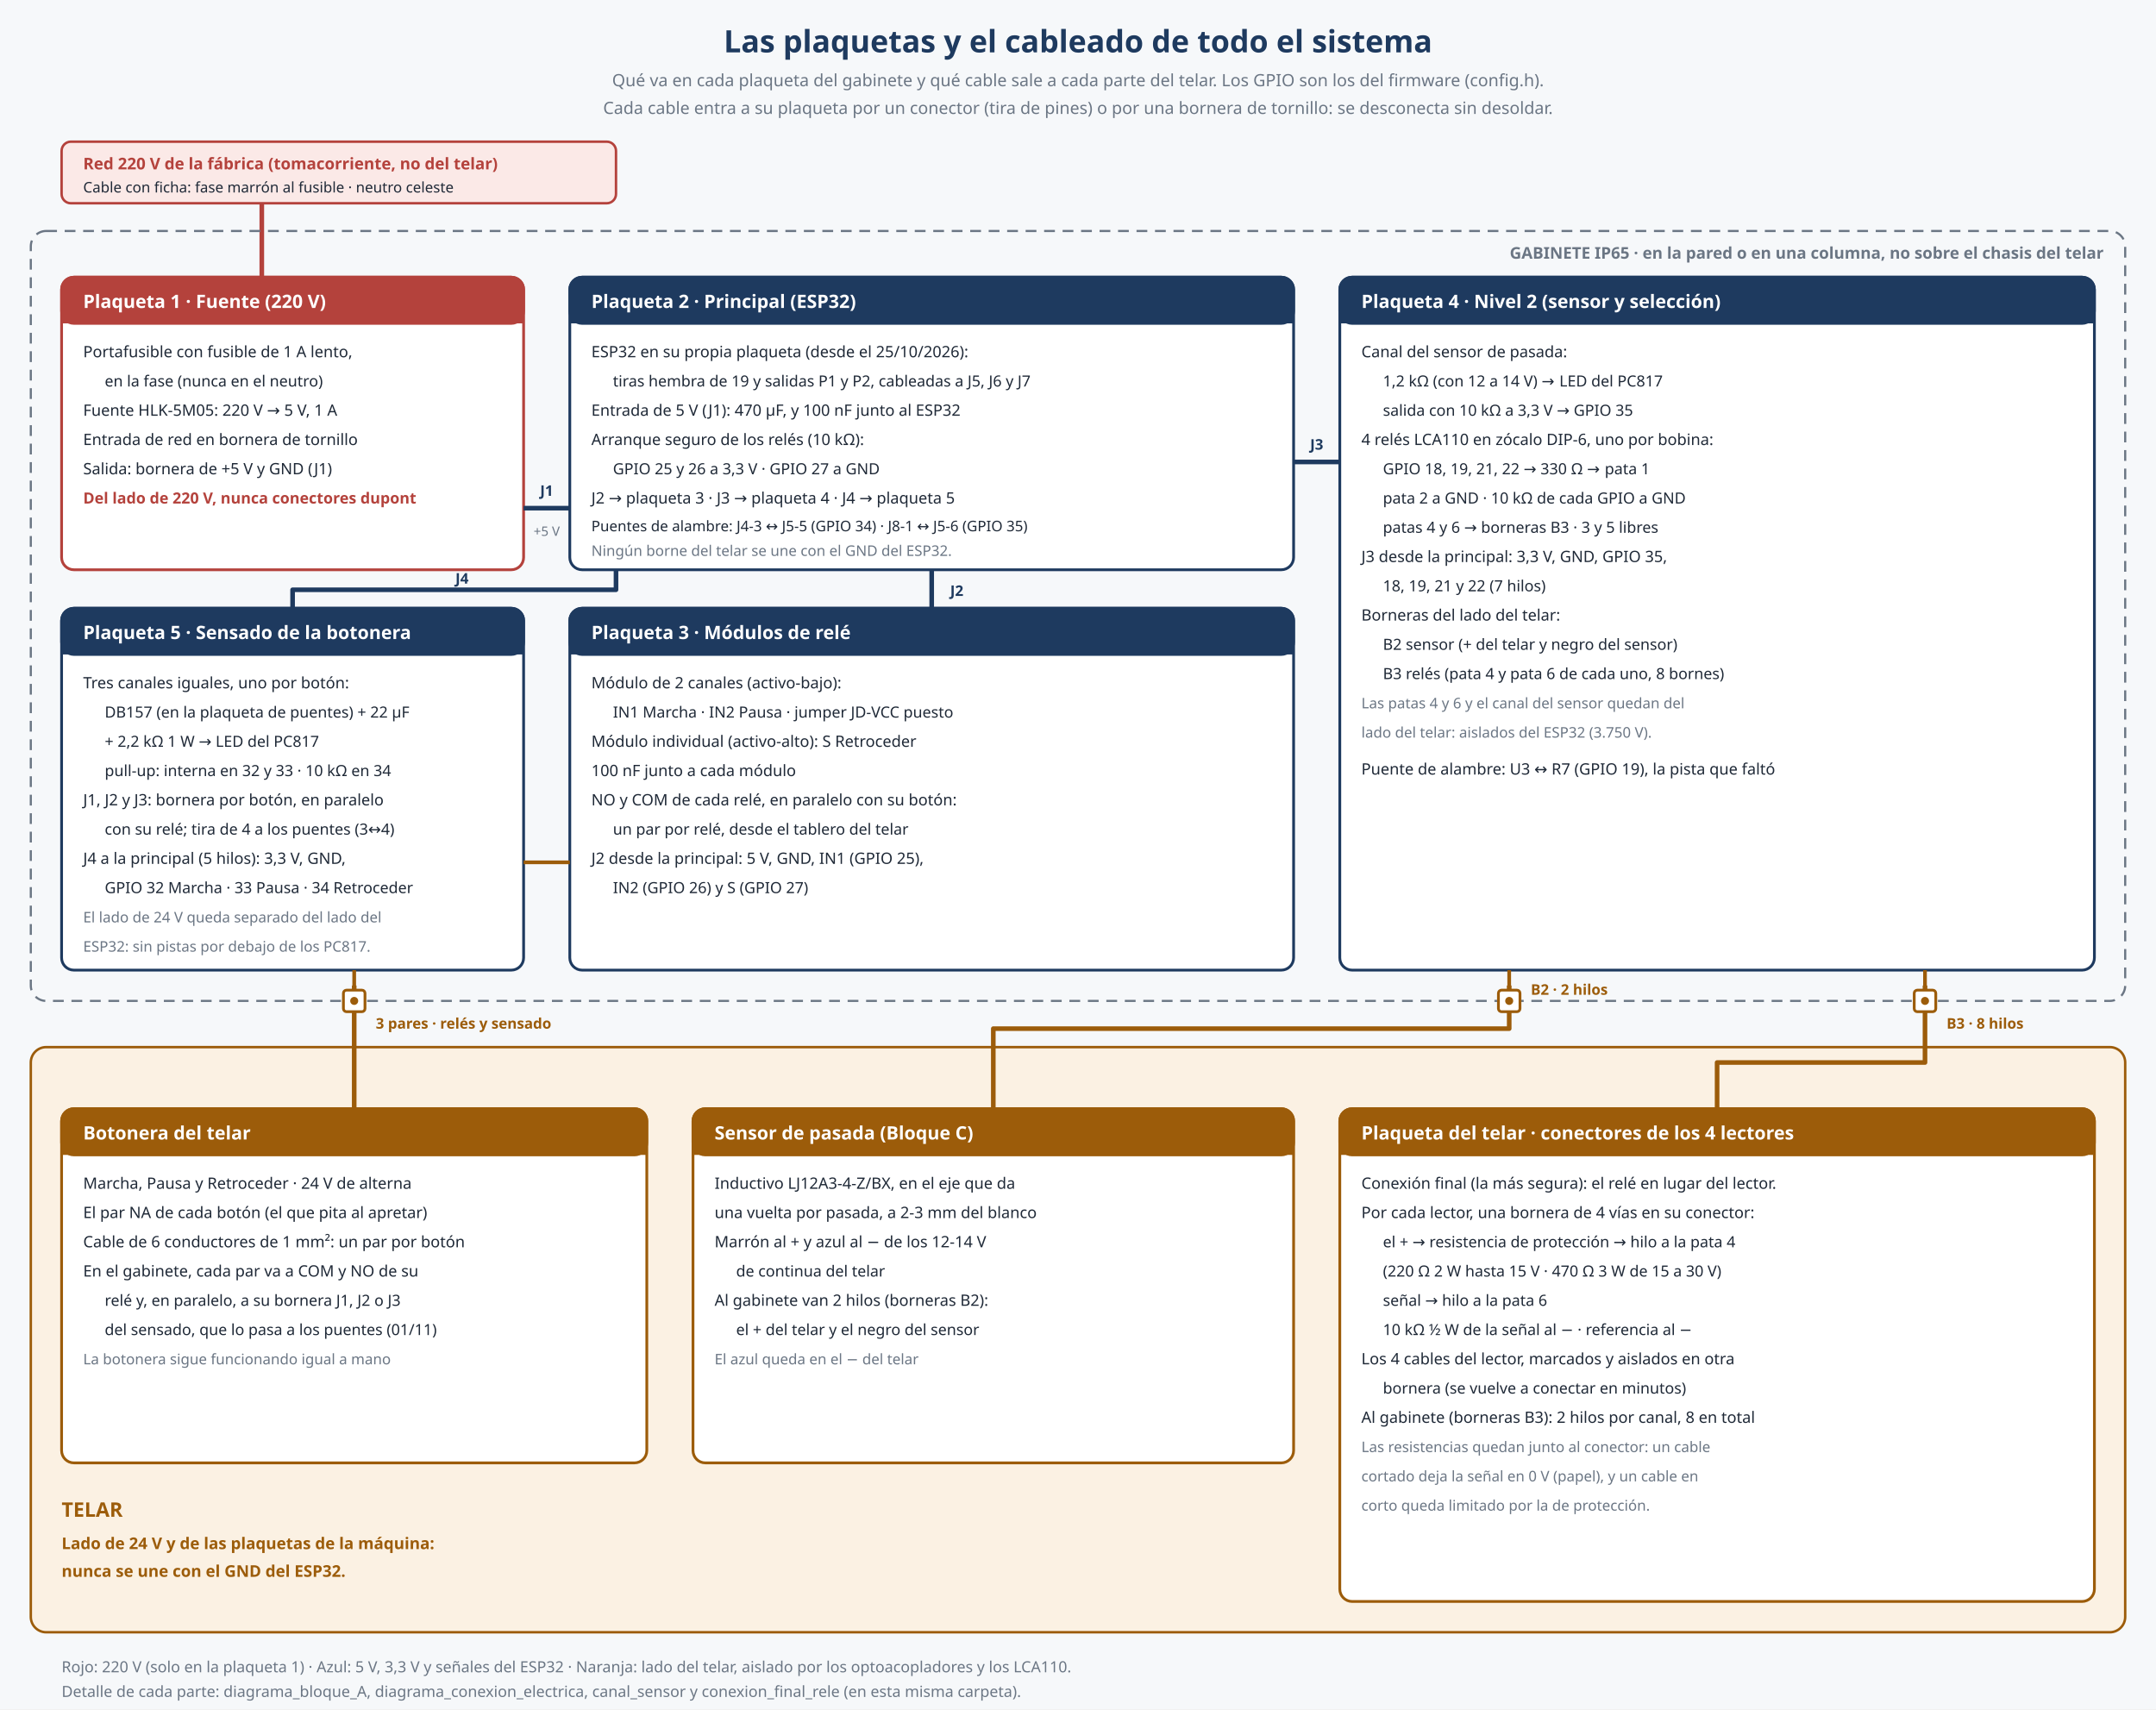
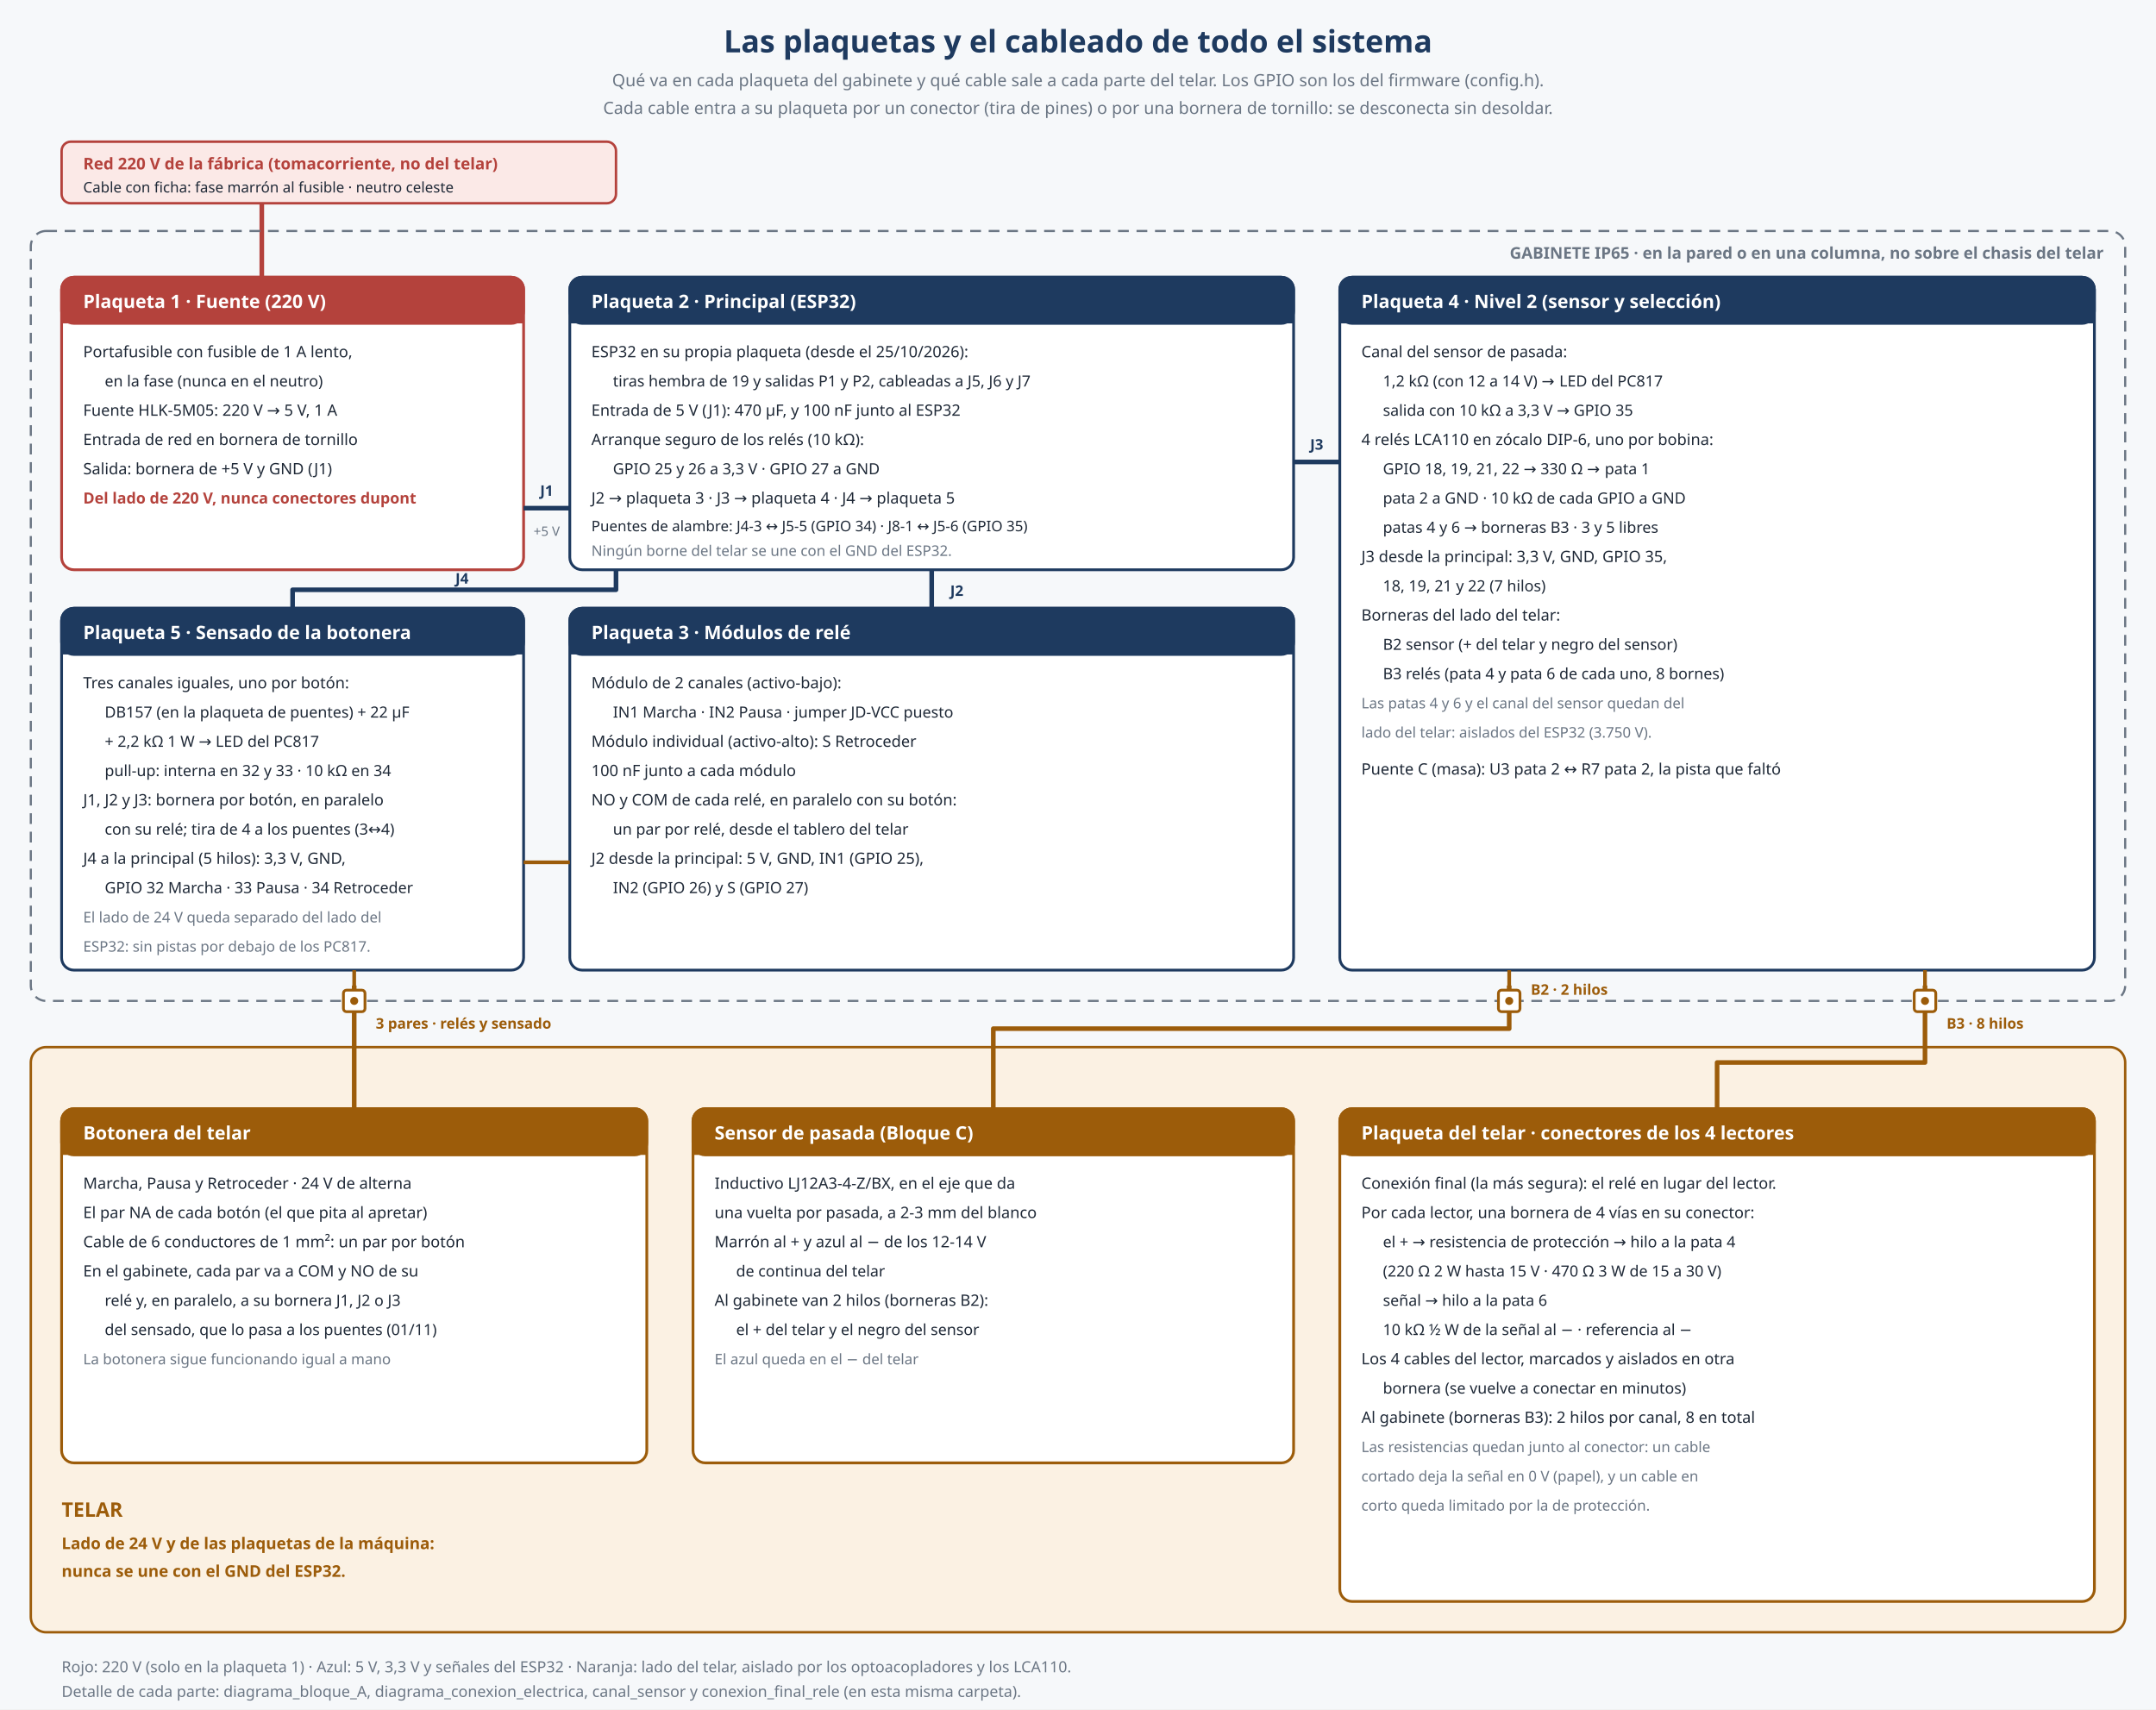
<svg xmlns="http://www.w3.org/2000/svg" viewBox="0 0 1400 1110" font-family="IBM Plex Sans, system-ui, sans-serif">
  <rect width="1400" height="1110" fill="#F6F8FA" />
  <text x="700.0" y="34" font-size="20" font-weight="bold" fill="#1E3A5F" text-anchor="middle" font-family="Questrial, IBM Plex Sans, sans-serif">Las plaquetas y el cableado de todo el sistema</text>
  <text x="700.0" y="56" font-size="11" font-weight="normal" fill="#6B7684" text-anchor="middle">Qué va en cada plaqueta del gabinete y qué cable sale a cada parte del telar. Los GPIO son los del firmware (config.h).</text>
  <text x="700.0" y="74" font-size="11" font-weight="normal" fill="#6B7684" text-anchor="middle">Cada cable entra a su plaqueta por un conector (tira de pines) o por una bornera de tornillo: se desconecta sin desoldar.</text>
  <rect x="40" y="92" width="360" height="40" rx="6" fill="#FBE9E7" stroke="#B4423C" stroke-width="1.6" />
  <text x="54" y="110" font-size="10.5" font-weight="bold" fill="#B4423C" text-anchor="start">Red 220 V de la fábrica (tomacorriente, no del telar)</text>
  <text x="54" y="125" font-size="9.5" font-weight="normal" fill="#1F2937" text-anchor="start">Cable con ficha: fase marrón al fusible · neutro celeste</text>
  <polyline points="170,132 170,180" fill="none" stroke="#B4423C" stroke-width="3" stroke-linejoin="round" />
  <rect x="20" y="150" width="1360" height="500" rx="10" fill="none" stroke="#6B7684" stroke-width="1.4" stroke-dasharray="7 5" />
  <text x="1366" y="168" font-size="10.5" font-weight="bold" fill="#6B7684" text-anchor="end">GABINETE IP65 · en la pared o en una columna, no sobre el chasis del telar</text>
  <rect x="40" y="180" width="300" height="190" rx="8" fill="#FFFFFF" stroke="#B4423C" stroke-width="1.8" />
  <rect x="40" y="180" width="300" height="30" rx="8" fill="#B4423C" stroke="#B4423C" stroke-width="1.8" />
  <rect x="40" y="196" width="300" height="14" rx="0" fill="#B4423C" stroke="#B4423C" stroke-width="0" />
  <text x="54" y="200" font-size="12" font-weight="bold" fill="#FFFFFF" text-anchor="start">Plaqueta 1 · Fuente (220 V)</text>
  <text x="54" y="232" font-size="10.2" font-weight="normal" fill="#1F2937" text-anchor="start">Portafusible con fusible de 1 A lento,</text>
  <text x="68" y="251" font-size="10" font-weight="normal" fill="#1F2937" text-anchor="start">en la fase (nunca en el neutro)</text>
  <text x="54" y="270" font-size="10.2" font-weight="normal" fill="#1F2937" text-anchor="start">Fuente HLK-5M05: 220 V → 5 V, 1 A</text>
  <text x="54" y="289" font-size="10.2" font-weight="normal" fill="#1F2937" text-anchor="start">Entrada de red en bornera de tornillo</text>
  <text x="54" y="308" font-size="10.2" font-weight="normal" fill="#1F2937" text-anchor="start">Salida: bornera de +5 V y GND (J1)</text>
  <text x="54" y="327" font-size="10" font-weight="bold" fill="#B4423C" text-anchor="start">Del lado de 220 V, nunca conectores dupont</text>
  <rect x="40" y="395" width="300" height="235" rx="8" fill="#FFFFFF" stroke="#1E3A5F" stroke-width="1.8" />
  <rect x="40" y="395" width="300" height="30" rx="8" fill="#1E3A5F" stroke="#1E3A5F" stroke-width="1.8" />
  <rect x="40" y="411" width="300" height="14" rx="0" fill="#1E3A5F" stroke="#1E3A5F" stroke-width="0" />
  <text x="54" y="415" font-size="12" font-weight="bold" fill="#FFFFFF" text-anchor="start">Plaqueta 5 · Sensado de la botonera</text>
  <text x="54" y="447" font-size="10.2" font-weight="normal" fill="#1F2937" text-anchor="start">Tres canales iguales, uno por botón:</text>
  <text x="68" y="466" font-size="10" font-weight="normal" fill="#1F2937" text-anchor="start">DB157 (en la plaqueta de puentes) + 22 µF</text>
  <text x="68" y="485" font-size="10" font-weight="normal" fill="#1F2937" text-anchor="start">+ 2,2 kΩ 1 W → LED del PC817</text>
  <text x="68" y="504" font-size="10" font-weight="normal" fill="#1F2937" text-anchor="start">pull-up: interna en 32 y 33 · 10 kΩ en 34</text>
  <text x="54" y="523" font-size="10.2" font-weight="normal" fill="#1F2937" text-anchor="start">J1, J2 y J3: bornera por botón, en paralelo</text>
  <text x="68" y="542" font-size="10" font-weight="normal" fill="#1F2937" text-anchor="start">con su relé; tira de 4 a los puentes (3↔4)</text>
  <text x="54" y="561" font-size="10.2" font-weight="normal" fill="#1F2937" text-anchor="start">J4 a la principal (5 hilos): 3,3 V, GND,</text>
  <text x="68" y="580" font-size="10" font-weight="normal" fill="#1F2937" text-anchor="start">GPIO 32 Marcha · 33 Pausa · 34 Retroceder</text>
  <text x="54" y="599" font-size="9.5" font-weight="normal" fill="#6B7684" text-anchor="start">El lado de 24 V queda separado del lado del</text>
  <text x="54" y="618" font-size="9.5" font-weight="normal" fill="#6B7684" text-anchor="start">ESP32: sin pistas por debajo de los PC817.</text>
  <rect x="370" y="395" width="470" height="235" rx="8" fill="#FFFFFF" stroke="#1E3A5F" stroke-width="1.8" />
  <rect x="370" y="395" width="470" height="30" rx="8" fill="#1E3A5F" stroke="#1E3A5F" stroke-width="1.8" />
  <rect x="370" y="411" width="470" height="14" rx="0" fill="#1E3A5F" stroke="#1E3A5F" stroke-width="0" />
  <text x="384" y="415" font-size="12" font-weight="bold" fill="#FFFFFF" text-anchor="start">Plaqueta 3 · Módulos de relé</text>
  <text x="384" y="447" font-size="10.2" font-weight="normal" fill="#1F2937" text-anchor="start">Módulo de 2 canales (activo-bajo):</text>
  <text x="398" y="466" font-size="10" font-weight="normal" fill="#1F2937" text-anchor="start">IN1 Marcha · IN2 Pausa · jumper JD-VCC puesto</text>
  <text x="384" y="485" font-size="10.2" font-weight="normal" fill="#1F2937" text-anchor="start">Módulo individual (activo-alto): S Retroceder</text>
  <text x="384" y="504" font-size="10.2" font-weight="normal" fill="#1F2937" text-anchor="start">100 nF junto a cada módulo</text>
  <text x="384" y="523" font-size="10.2" font-weight="normal" fill="#1F2937" text-anchor="start">NO y COM de cada relé, en paralelo con su botón:</text>
  <text x="398" y="542" font-size="10" font-weight="normal" fill="#1F2937" text-anchor="start">un par por relé, desde el tablero del telar</text>
  <text x="384" y="561" font-size="10.2" font-weight="normal" fill="#1F2937" text-anchor="start">J2 desde la principal: 5 V, GND, IN1 (GPIO 25),</text>
  <text x="398" y="580" font-size="10" font-weight="normal" fill="#1F2937" text-anchor="start">IN2 (GPIO 26) y S (GPIO 27)</text>
  <rect x="370" y="180" width="470" height="190" rx="8" fill="#FFFFFF" stroke="#1E3A5F" stroke-width="1.8" />
  <rect x="370" y="180" width="470" height="30" rx="8" fill="#1E3A5F" stroke="#1E3A5F" stroke-width="1.8" />
  <rect x="370" y="196" width="470" height="14" rx="0" fill="#1E3A5F" stroke="#1E3A5F" stroke-width="0" />
  <text x="384" y="200" font-size="12" font-weight="bold" fill="#FFFFFF" text-anchor="start">Plaqueta 2 · Principal (ESP32)</text>
  <text x="384" y="232" font-size="10.2" font-weight="normal" fill="#1F2937" text-anchor="start">ESP32 en su propia plaqueta (desde el 25/10/2026):</text>
  <text x="398" y="251" font-size="10" font-weight="normal" fill="#1F2937" text-anchor="start">tiras hembra de 19 y salidas P1 y P2, cableadas a J5, J6 y J7</text>
  <text x="384" y="270" font-size="10.2" font-weight="normal" fill="#1F2937" text-anchor="start">Entrada de 5 V (J1): 470 µF, y 100 nF junto al ESP32</text>
  <text x="384" y="289" font-size="10.2" font-weight="normal" fill="#1F2937" text-anchor="start">Arranque seguro de los relés (10 kΩ):</text>
  <text x="398" y="308" font-size="10" font-weight="normal" fill="#1F2937" text-anchor="start">GPIO 25 y 26 a 3,3 V · GPIO 27 a GND</text>
  <text x="384" y="327" font-size="10.2" font-weight="normal" fill="#1F2937" text-anchor="start">J2 → plaqueta 3 · J3 → plaqueta 4 · J4 → plaqueta 5</text>
  <text x="384" y="345" font-size="9.5" font-weight="normal" fill="#1F2937" text-anchor="start">Puentes de alambre: J4-3 ↔ J5-5 (GPIO 34) · J8-1 ↔ J5-6 (GPIO 35)</text>
  <text x="384" y="361" font-size="9.5" font-weight="normal" fill="#6B7684" text-anchor="start">Ningún borne del telar se une con el GND del ESP32.</text>
  <rect x="870" y="180" width="490" height="450" rx="8" fill="#FFFFFF" stroke="#1E3A5F" stroke-width="1.8" />
  <rect x="870" y="180" width="490" height="30" rx="8" fill="#1E3A5F" stroke="#1E3A5F" stroke-width="1.8" />
  <rect x="870" y="196" width="490" height="14" rx="0" fill="#1E3A5F" stroke="#1E3A5F" stroke-width="0" />
  <text x="884" y="200" font-size="12" font-weight="bold" fill="#FFFFFF" text-anchor="start">Plaqueta 4 · Nivel 2 (sensor y selección)</text>
  <text x="884" y="232" font-size="10.2" font-weight="normal" fill="#1F2937" text-anchor="start">Canal del sensor de pasada:</text>
  <text x="898" y="251" font-size="10" font-weight="normal" fill="#1F2937" text-anchor="start">1,2 kΩ (con 12 a 14 V) → LED del PC817</text>
  <text x="898" y="270" font-size="10" font-weight="normal" fill="#1F2937" text-anchor="start">salida con 10 kΩ a 3,3 V → GPIO 35</text>
  <text x="884" y="289" font-size="10.2" font-weight="normal" fill="#1F2937" text-anchor="start">4 relés LCA110 en zócalo DIP-6, uno por bobina:</text>
  <text x="898" y="308" font-size="10" font-weight="normal" fill="#1F2937" text-anchor="start">GPIO 18, 19, 21, 22 → 330 Ω → pata 1</text>
  <text x="898" y="327" font-size="10" font-weight="normal" fill="#1F2937" text-anchor="start">pata 2 a GND · 10 kΩ de cada GPIO a GND</text>
  <text x="898" y="346" font-size="10" font-weight="normal" fill="#1F2937" text-anchor="start">patas 4 y 6 → borneras B3 · 3 y 5 libres</text>
  <text x="884" y="365" font-size="10.2" font-weight="normal" fill="#1F2937" text-anchor="start">J3 desde la principal: 3,3 V, GND, GPIO 35,</text>
  <text x="898" y="384" font-size="10" font-weight="normal" fill="#1F2937" text-anchor="start">18, 19, 21 y 22 (7 hilos)</text>
  <text x="884" y="403" font-size="10.2" font-weight="normal" fill="#1F2937" text-anchor="start">Borneras del lado del telar:</text>
  <text x="898" y="422" font-size="10" font-weight="normal" fill="#1F2937" text-anchor="start">B2 sensor (+ del telar y negro del sensor)</text>
  <text x="898" y="441" font-size="10" font-weight="normal" fill="#1F2937" text-anchor="start">B3 relés (pata 4 y pata 6 de cada uno, 8 bornes)</text>
  <text x="884" y="460" font-size="9.5" font-weight="normal" fill="#6B7684" text-anchor="start">Las patas 4 y 6 y el canal del sensor quedan del</text>
  <text x="884" y="479" font-size="9.5" font-weight="normal" fill="#6B7684" text-anchor="start">lado del telar: aislados del ESP32 (3.750 V).</text>
-   <text x="884" y="503" font-size="10.2" font-weight="normal" fill="#1F2937" text-anchor="start">Puente de alambre: U3 ↔ R7 (GPIO 19), la pista que faltó</text>
+   <text x="884" y="503" font-size="10.2" font-weight="normal" fill="#1F2937" text-anchor="start">Puente C (masa): U3 pata 2 ↔ R7 pata 2, la pista que faltó</text>
  <line x1="340" y1="330" x2="370" y2="330" stroke="#1E3A5F" stroke-width="3" />
  <text x="355" y="322" font-size="9.5" font-weight="bold" fill="#1E3A5F" text-anchor="middle">J1</text>
  <text x="355" y="348" font-size="8.5" font-weight="normal" fill="#6B7684" text-anchor="middle">+5 V</text>
  <line x1="605" y1="370" x2="605" y2="395" stroke="#1E3A5F" stroke-width="3" />
  <text x="617" y="387" font-size="9.5" font-weight="bold" fill="#1E3A5F" text-anchor="start">J2</text>
  <line x1="840" y1="300" x2="870" y2="300" stroke="#1E3A5F" stroke-width="3" />
  <text x="855" y="292" font-size="9.5" font-weight="bold" fill="#1E3A5F" text-anchor="middle">J3</text>
  <polyline points="400,370 400,383 190,383 190,395" fill="none" stroke="#1E3A5F" stroke-width="3" stroke-linejoin="round" />
  <text x="300" y="379" font-size="9.5" font-weight="bold" fill="#1E3A5F" text-anchor="middle">J4</text>
  <line x1="340" y1="560" x2="370" y2="560" stroke="#9C5C0A" stroke-width="2.4" />
  <rect x="20" y="680" width="1360" height="380" rx="10" fill="#FBF1E3" stroke="#9C5C0A" stroke-width="1.6" />
  <text x="40" y="985" font-size="13" font-weight="bold" fill="#9C5C0A" text-anchor="start">TELAR</text>
  <text x="40" y="1006" font-size="10.5" font-weight="bold" fill="#9C5C0A" text-anchor="start">Lado de 24 V y de las plaquetas de la máquina:</text>
  <text x="40" y="1024" font-size="10.5" font-weight="bold" fill="#9C5C0A" text-anchor="start">nunca se une con el GND del ESP32.</text>
  <rect x="40" y="720" width="380" height="230" rx="8" fill="#FFFFFF" stroke="#9C5C0A" stroke-width="1.8" />
  <rect x="40" y="720" width="380" height="30" rx="8" fill="#9C5C0A" stroke="#9C5C0A" stroke-width="1.8" />
  <rect x="40" y="736" width="380" height="14" rx="0" fill="#9C5C0A" stroke="#9C5C0A" stroke-width="0" />
  <text x="54" y="740" font-size="12" font-weight="bold" fill="#FFFFFF" text-anchor="start">Botonera del telar</text>
  <text x="54" y="772" font-size="10.2" font-weight="normal" fill="#1F2937" text-anchor="start">Marcha, Pausa y Retroceder · 24 V de alterna</text>
  <text x="54" y="791" font-size="10.2" font-weight="normal" fill="#1F2937" text-anchor="start">El par NA de cada botón (el que pita al apretar)</text>
  <text x="54" y="810" font-size="10.2" font-weight="normal" fill="#1F2937" text-anchor="start">Cable de 6 conductores de 1 mm²: un par por botón</text>
  <text x="54" y="829" font-size="10.2" font-weight="normal" fill="#1F2937" text-anchor="start">En el gabinete, cada par va a COM y NO de su</text>
  <text x="68" y="848" font-size="10" font-weight="normal" fill="#1F2937" text-anchor="start">relé y, en paralelo, a su bornera J1, J2 o J3</text>
  <text x="68" y="867" font-size="10" font-weight="normal" fill="#1F2937" text-anchor="start">del sensado, que lo pasa a los puentes (01/11)</text>
  <text x="54" y="886" font-size="9.5" font-weight="normal" fill="#6B7684" text-anchor="start">La botonera sigue funcionando igual a mano</text>
  <rect x="450" y="720" width="390" height="230" rx="8" fill="#FFFFFF" stroke="#9C5C0A" stroke-width="1.8" />
  <rect x="450" y="720" width="390" height="30" rx="8" fill="#9C5C0A" stroke="#9C5C0A" stroke-width="1.8" />
  <rect x="450" y="736" width="390" height="14" rx="0" fill="#9C5C0A" stroke="#9C5C0A" stroke-width="0" />
  <text x="464" y="740" font-size="12" font-weight="bold" fill="#FFFFFF" text-anchor="start">Sensor de pasada (Bloque C)</text>
  <text x="464" y="772" font-size="10.2" font-weight="normal" fill="#1F2937" text-anchor="start">Inductivo LJ12A3-4-Z/BX, en el eje que da</text>
  <text x="464" y="791" font-size="10.2" font-weight="normal" fill="#1F2937" text-anchor="start">una vuelta por pasada, a 2-3 mm del blanco</text>
  <text x="464" y="810" font-size="10.2" font-weight="normal" fill="#1F2937" text-anchor="start">Marrón al + y azul al − de los 12-14 V</text>
  <text x="478" y="829" font-size="10" font-weight="normal" fill="#1F2937" text-anchor="start">de continua del telar</text>
  <text x="464" y="848" font-size="10.2" font-weight="normal" fill="#1F2937" text-anchor="start">Al gabinete van 2 hilos (borneras B2):</text>
  <text x="478" y="867" font-size="10" font-weight="normal" fill="#1F2937" text-anchor="start">el + del telar y el negro del sensor</text>
  <text x="464" y="886" font-size="9.5" font-weight="normal" fill="#6B7684" text-anchor="start">El azul queda en el − del telar</text>
  <rect x="870" y="720" width="490" height="320" rx="8" fill="#FFFFFF" stroke="#9C5C0A" stroke-width="1.8" />
  <rect x="870" y="720" width="490" height="30" rx="8" fill="#9C5C0A" stroke="#9C5C0A" stroke-width="1.8" />
  <rect x="870" y="736" width="490" height="14" rx="0" fill="#9C5C0A" stroke="#9C5C0A" stroke-width="0" />
  <text x="884" y="740" font-size="12" font-weight="bold" fill="#FFFFFF" text-anchor="start">Plaqueta del telar · conectores de los 4 lectores</text>
  <text x="884" y="772" font-size="10.2" font-weight="normal" fill="#1F2937" text-anchor="start">Conexión final (la más segura): el relé en lugar del lector.</text>
  <text x="884" y="791" font-size="10.2" font-weight="normal" fill="#1F2937" text-anchor="start">Por cada lector, una bornera de 4 vías en su conector:</text>
  <text x="898" y="810" font-size="10" font-weight="normal" fill="#1F2937" text-anchor="start">el + → resistencia de protección → hilo a la pata 4</text>
  <text x="898" y="829" font-size="10" font-weight="normal" fill="#1F2937" text-anchor="start">(220 Ω 2 W hasta 15 V · 470 Ω 3 W de 15 a 30 V)</text>
  <text x="898" y="848" font-size="10" font-weight="normal" fill="#1F2937" text-anchor="start">señal → hilo a la pata 6</text>
  <text x="898" y="867" font-size="10" font-weight="normal" fill="#1F2937" text-anchor="start">10 kΩ ½ W de la señal al − · referencia al −</text>
  <text x="884" y="886" font-size="10.2" font-weight="normal" fill="#1F2937" text-anchor="start">Los 4 cables del lector, marcados y aislados en otra</text>
  <text x="898" y="905" font-size="10" font-weight="normal" fill="#1F2937" text-anchor="start">bornera (se vuelve a conectar en minutos)</text>
  <text x="884" y="924" font-size="10.2" font-weight="normal" fill="#1F2937" text-anchor="start">Al gabinete (borneras B3): 2 hilos por canal, 8 en total</text>
  <text x="884" y="943" font-size="9.5" font-weight="normal" fill="#6B7684" text-anchor="start">Las resistencias quedan junto al conector: un cable</text>
  <text x="884" y="962" font-size="9.5" font-weight="normal" fill="#6B7684" text-anchor="start">cortado deja la señal en 0 V (papel), y un cable en</text>
  <text x="884" y="981" font-size="9.5" font-weight="normal" fill="#6B7684" text-anchor="start">corto queda limitado por la de protección.</text>
  <polyline points="230,720 230,668 230,640" fill="none" stroke="#9C5C0A" stroke-width="3" stroke-linejoin="round" />
  <rect x="223" y="643" width="14" height="14" rx="2" fill="#FFFFFF" stroke="#9C5C0A" stroke-width="1.8" />
  <circle cx="230" cy="650" r="2.6" fill="#9C5C0A" />
  <text x="244" y="668" font-size="9.5" font-weight="bold" fill="#9C5C0A" text-anchor="start">3 pares · relés y sensado</text>
  <polyline points="230,643 230,630" fill="none" stroke="#9C5C0A" stroke-width="2.4" stroke-linejoin="round" />
  <polyline points="645,720 645,668 980,668 980,640" fill="none" stroke="#9C5C0A" stroke-width="3" stroke-linejoin="round" />
  <rect x="973" y="643" width="14" height="14" rx="2" fill="#FFFFFF" stroke="#9C5C0A" stroke-width="1.8" />
  <circle cx="980" cy="650" r="2.6" fill="#9C5C0A" />
  <text x="994" y="646" font-size="9.5" font-weight="bold" fill="#9C5C0A" text-anchor="start">B2 · 2 hilos</text>
  <polyline points="980,643 980,630" fill="none" stroke="#9C5C0A" stroke-width="2.4" stroke-linejoin="round" />
  <polyline points="1115,720 1115,690 1250,690 1250,640" fill="none" stroke="#9C5C0A" stroke-width="3" stroke-linejoin="round" />
  <rect x="1243" y="643" width="14" height="14" rx="2" fill="#FFFFFF" stroke="#9C5C0A" stroke-width="1.8" />
  <circle cx="1250" cy="650" r="2.6" fill="#9C5C0A" />
  <text x="1264" y="668" font-size="9.5" font-weight="bold" fill="#9C5C0A" text-anchor="start">B3 · 8 hilos</text>
  <polyline points="1250,643 1250,630" fill="none" stroke="#9C5C0A" stroke-width="2.4" stroke-linejoin="round" />
  <text x="40" y="1086" font-size="10" font-weight="normal" fill="#6B7684" text-anchor="start">Rojo: 220 V (solo en la plaqueta 1) · Azul: 5 V, 3,3 V y señales del ESP32 · Naranja: lado del telar, aislado por los optoacopladores y los LCA110.</text>
  <text x="40" y="1102" font-size="10" font-weight="normal" fill="#6B7684" text-anchor="start">Detalle de cada parte: diagrama_bloque_A, diagrama_conexion_electrica, canal_sensor y conexion_final_rele (en esta misma carpeta).</text>
</svg>
